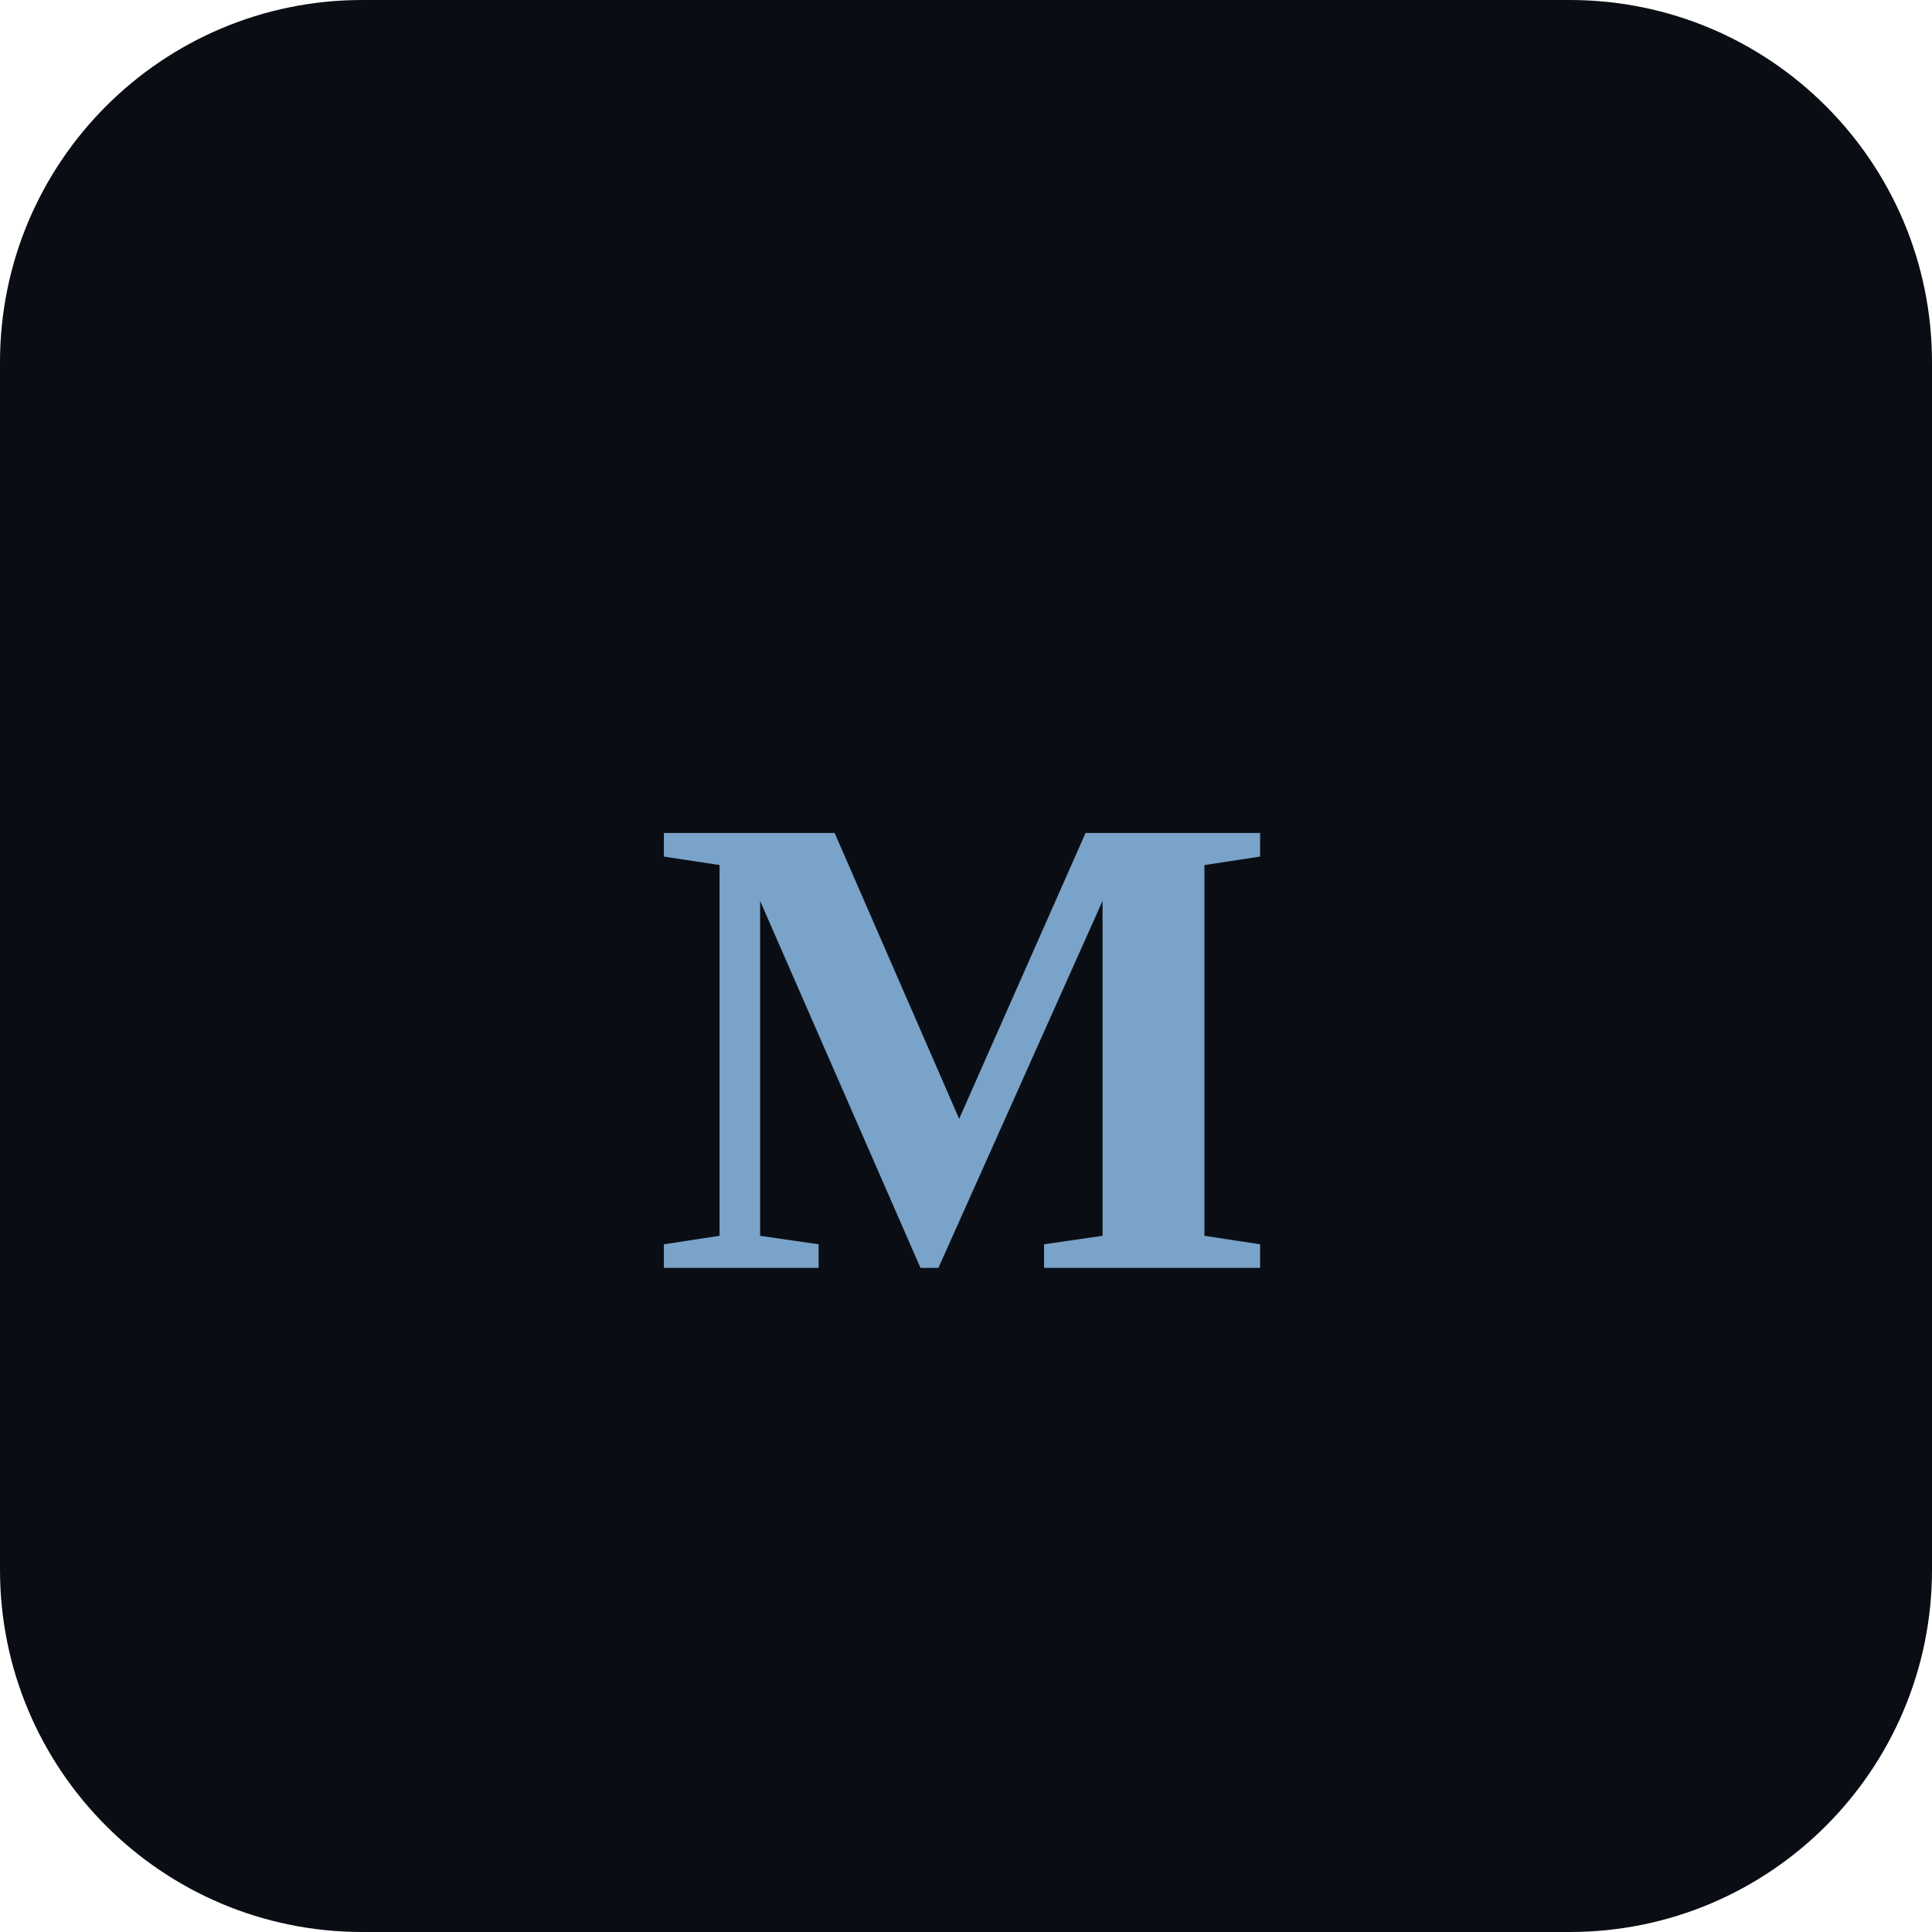
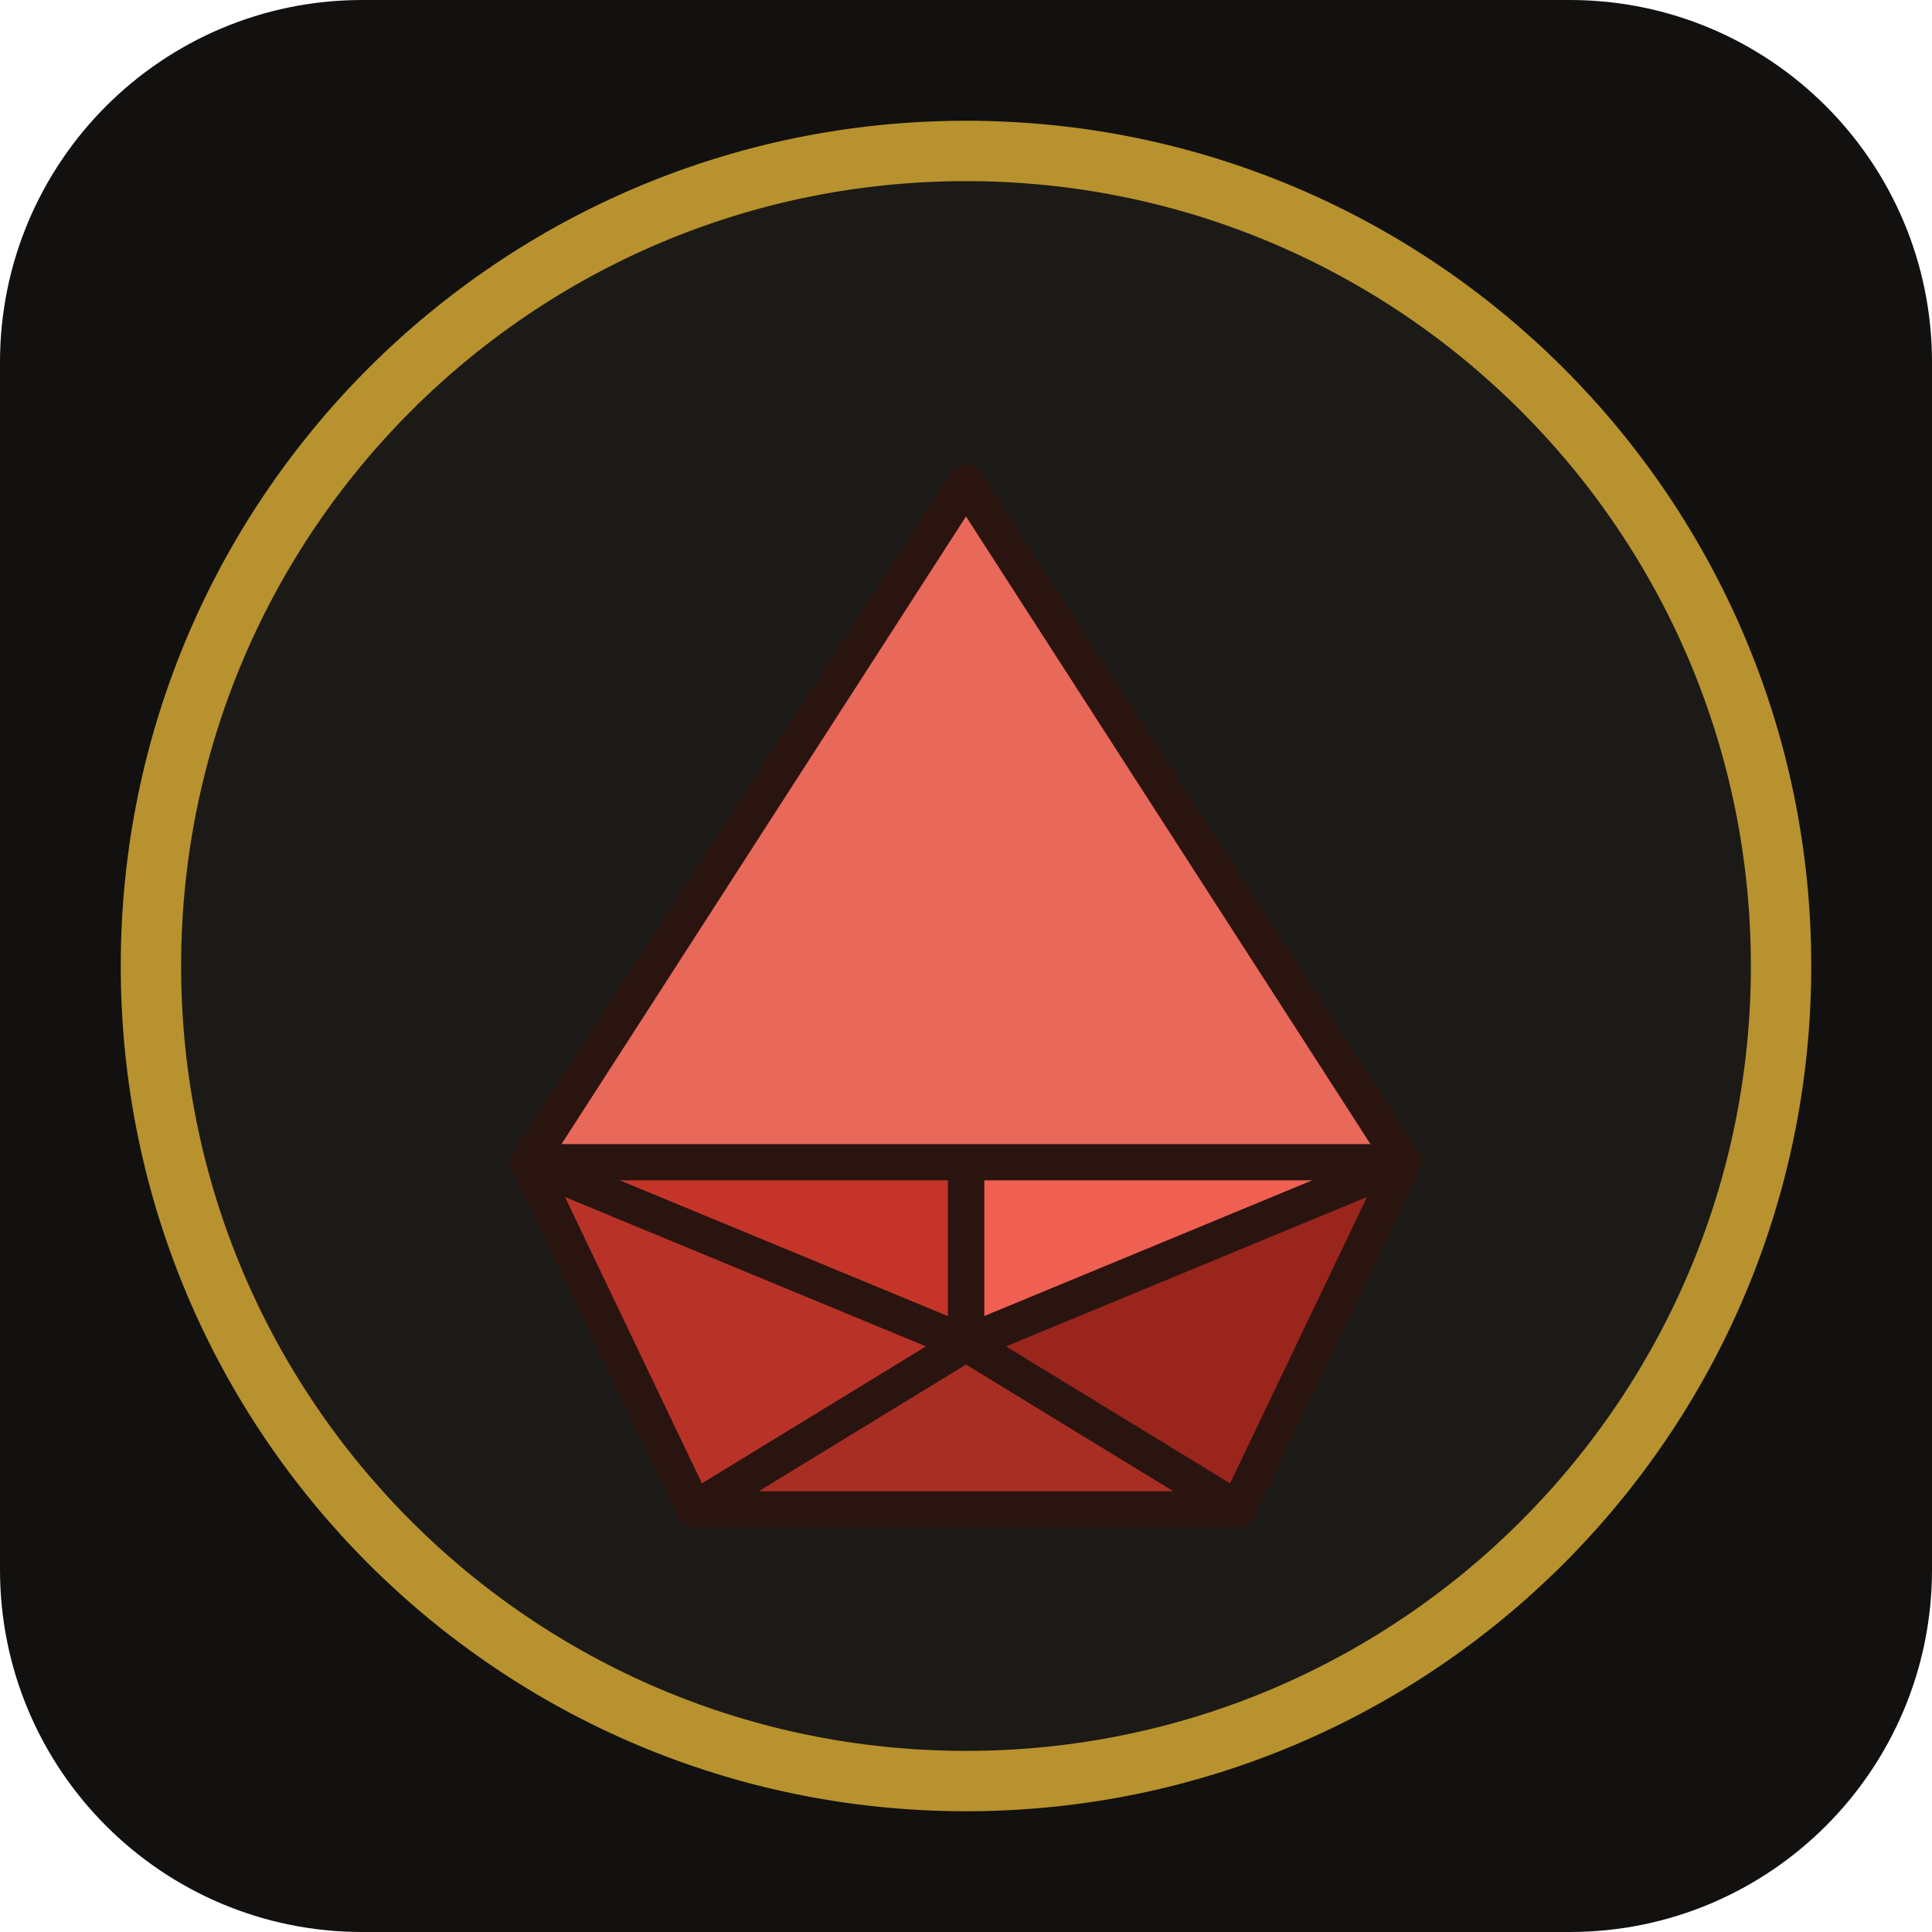
<svg xmlns="http://www.w3.org/2000/svg" viewBox="0 0 32 32" role="img" aria-label="MXDRPG">
-   <rect width="32" height="32" rx="6" fill="#0a0e14" />
-   <text x="16" y="21" text-anchor="middle" fill="#7aa3c9" font-family="Georgia, 'Times New Roman', serif" font-size="11" font-weight="700">M</text>
+   <rect width="32" height="32" rx="6" fill="#121110" />
+   <circle cx="16" cy="16" r="13.5" fill="#1c1a17" stroke="#b8922e" stroke-width="1" />
+   <g transform="translate(16 16.5)" stroke="#2a1410" stroke-width="0.6" stroke-linejoin="round">
+     <polygon points="0,-8.5 7.25,2.75 0,5.75" fill="#ef5f52" />
+     <polygon points="0,-8.5 -7.25,2.75 0,5.75" fill="#c43428" />
+     <polygon points="0,-8.5 7.25,2.75 -7.25,2.75" fill="#e8685a" />
+     <polygon points="0,5.75 7.25,2.75 4.5,8.5" fill="#9a251c" />
+     <polygon points="0,5.75 -7.25,2.75 -4.5,8.5" fill="#b83228" />
+     <polygon points="0,5.75 4.5,8.5 -4.5,8.5" fill="#a82e24" />
+   </g>
</svg>
